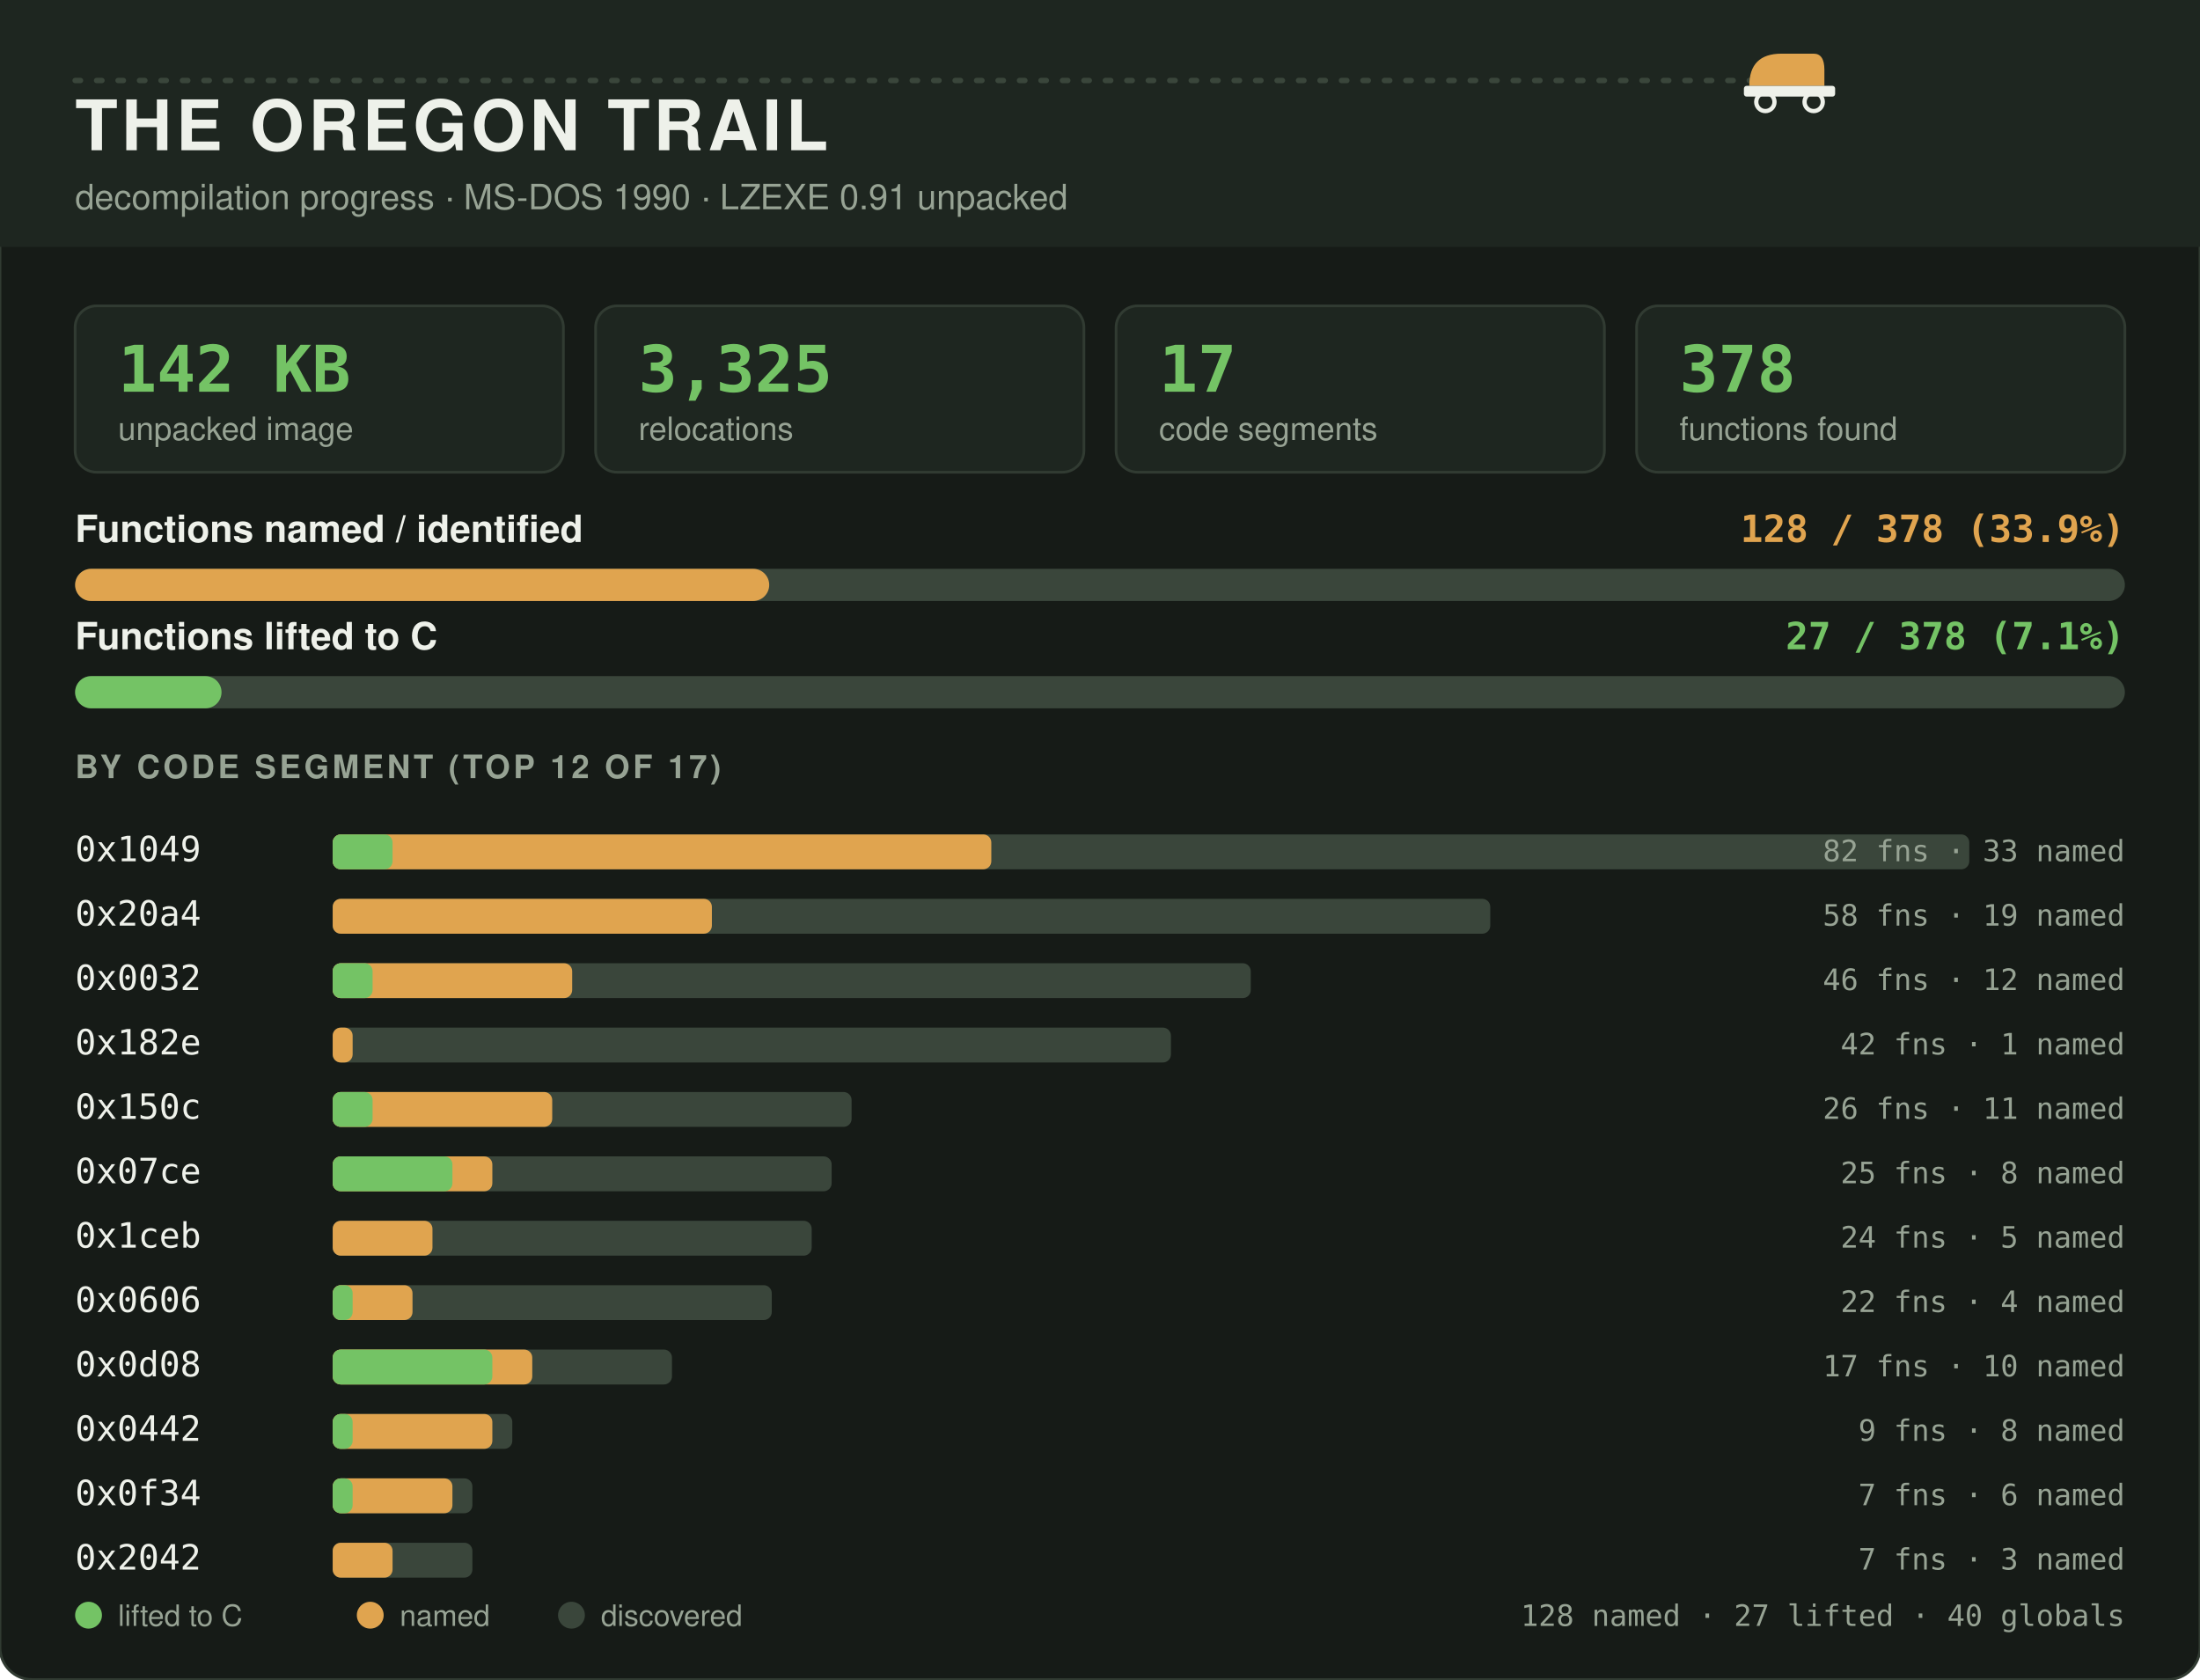
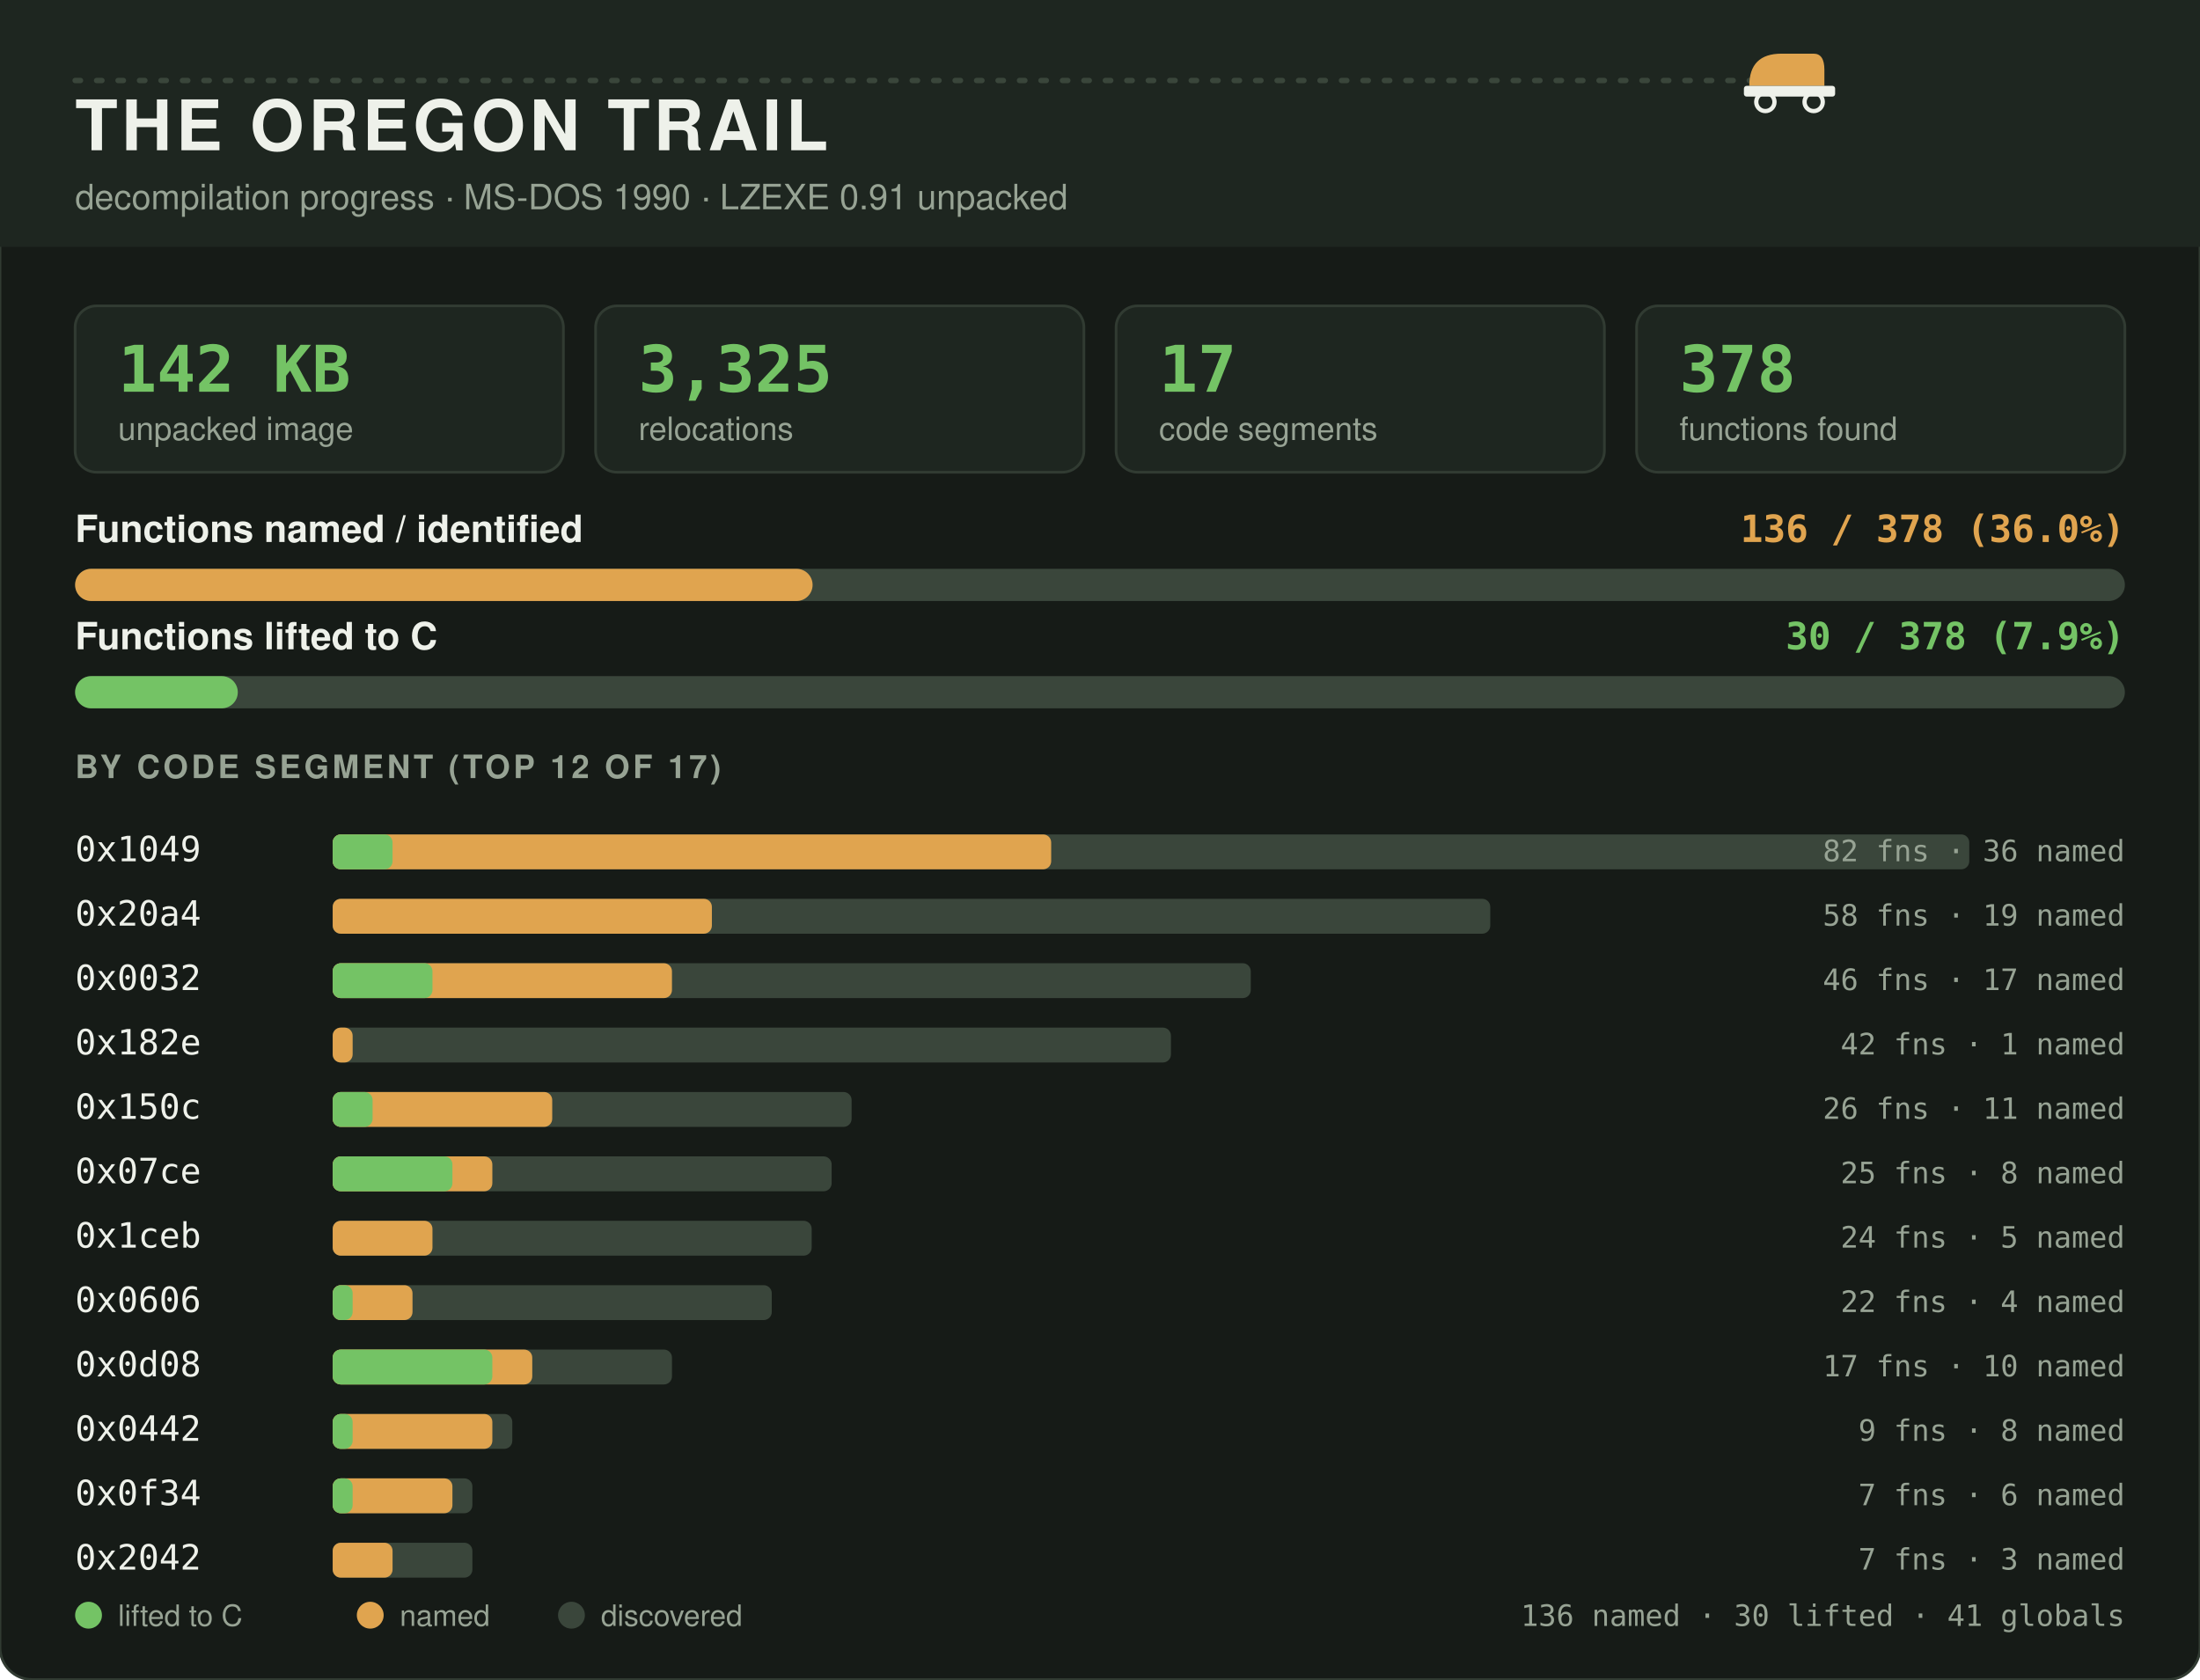
<svg xmlns="http://www.w3.org/2000/svg" width="820" height="626" viewBox="0 0 820 626" font-family="sans-serif">
  <rect x="0" y="0" width="820" height="626" rx="12" fill="#161b17" stroke="#313b32" stroke-width="1" />
  <rect x="0" y="0" width="820" height="92" rx="0" fill="#1e2620" />
  <line x1="28" y1="30" x2="670" y2="30" stroke="#3a463b" stroke-width="2" stroke-dasharray="2 6" stroke-linecap="round" />
  <g transform="translate(650,18)">
    <path d="M2 14 Q2 2 14 2 L26 2 Q30 2 30 8 L30 14 Z" fill="#e0a44f" />
    <rect x="0" y="14" width="34" height="4" rx="1" fill="#eef1ea" />
    <circle cx="8" cy="20" r="3.4" fill="none" stroke="#eef1ea" stroke-width="1.6" />
    <circle cx="26" cy="20" r="3.4" fill="none" stroke="#eef1ea" stroke-width="1.6" />
  </g>
  <text x="28" y="56" font-family="Segoe UI,Helvetica,Arial,sans-serif" font-size="26" fill="#eef1ea" text-anchor="start" font-weight="700" letter-spacing="1.5">THE OREGON TRAIL</text>
  <text x="28" y="78" font-family="Segoe UI,Helvetica,Arial,sans-serif" font-size="13" fill="#97a394" text-anchor="start" font-weight="400">decompilation progress · MS-DOS 1990 · LZEXE 0.91 unpacked</text>
  <rect x="28.0" y="114" width="182.0" height="62" rx="8" fill="#1e2620" stroke="#313b32" stroke-width="1" />
  <text x="44.0" y="146" font-family="ui-monospace,Consolas,monospace" font-size="24" fill="#74c365" text-anchor="start" font-weight="700">142 KB</text>
  <text x="44.0" y="164" font-family="Segoe UI,Helvetica,Arial,sans-serif" font-size="12" fill="#97a394" text-anchor="start" font-weight="400">unpacked image</text>
  <rect x="222.0" y="114" width="182.0" height="62" rx="8" fill="#1e2620" stroke="#313b32" stroke-width="1" />
  <text x="238.0" y="146" font-family="ui-monospace,Consolas,monospace" font-size="24" fill="#74c365" text-anchor="start" font-weight="700">3,325</text>
  <text x="238.0" y="164" font-family="Segoe UI,Helvetica,Arial,sans-serif" font-size="12" fill="#97a394" text-anchor="start" font-weight="400">relocations</text>
  <rect x="416.0" y="114" width="182.0" height="62" rx="8" fill="#1e2620" stroke="#313b32" stroke-width="1" />
  <text x="432.0" y="146" font-family="ui-monospace,Consolas,monospace" font-size="24" fill="#74c365" text-anchor="start" font-weight="700">17</text>
  <text x="432.0" y="164" font-family="Segoe UI,Helvetica,Arial,sans-serif" font-size="12" fill="#97a394" text-anchor="start" font-weight="400">code segments</text>
  <rect x="610.0" y="114" width="182.0" height="62" rx="8" fill="#1e2620" stroke="#313b32" stroke-width="1" />
  <text x="626.0" y="146" font-family="ui-monospace,Consolas,monospace" font-size="24" fill="#74c365" text-anchor="start" font-weight="700">378</text>
  <text x="626.0" y="164" font-family="Segoe UI,Helvetica,Arial,sans-serif" font-size="12" fill="#97a394" text-anchor="start" font-weight="400">functions found</text>
  <text x="28" y="202" font-family="Segoe UI,Helvetica,Arial,sans-serif" font-size="14" fill="#eef1ea" text-anchor="start" font-weight="600">Functions named / identified</text>
-   <text x="792" y="202" font-family="ui-monospace,Consolas,monospace" font-size="14" fill="#e0a44f" text-anchor="end" font-weight="700">128 / 378  (33.9%)</text>
+   <text x="792" y="202" font-family="ui-monospace,Consolas,monospace" font-size="14" fill="#e0a44f" text-anchor="end" font-weight="700">136 / 378  (36.0%)</text>
  <rect x="28" y="212" width="764" height="12" rx="6" fill="#3a463b" />
-   <rect x="28" y="212" width="258.709" height="12" rx="6" fill="#e0a44f" />
+   <rect x="28" y="212" width="274.878" height="12" rx="6" fill="#e0a44f" />
  <text x="28" y="242" font-family="Segoe UI,Helvetica,Arial,sans-serif" font-size="14" fill="#eef1ea" text-anchor="start" font-weight="600">Functions lifted to C</text>
-   <text x="792" y="242" font-family="ui-monospace,Consolas,monospace" font-size="14" fill="#74c365" text-anchor="end" font-weight="700">27 / 378  (7.1%)</text>
+   <text x="792" y="242" font-family="ui-monospace,Consolas,monospace" font-size="14" fill="#74c365" text-anchor="end" font-weight="700">30 / 378  (7.9%)</text>
  <rect x="28" y="252" width="764" height="12" rx="6" fill="#3a463b" />
-   <rect x="28" y="252" width="54.571" height="12" rx="6" fill="#74c365" />
+   <rect x="28" y="252" width="60.635" height="12" rx="6" fill="#74c365" />
  <text x="28" y="290" font-family="Segoe UI,Helvetica,Arial,sans-serif" font-size="12" fill="#97a394" text-anchor="start" font-weight="700" letter-spacing="1.2">BY CODE SEGMENT  (TOP 12 OF 17)</text>
  <text x="28" y="321" font-family="ui-monospace,Consolas,monospace" font-size="13" fill="#eef1ea" text-anchor="start" font-weight="400">0x1049</text>
  <rect x="124" y="311" width="610.0" height="13" rx="3" fill="#3a463b" />
-   <rect x="124" y="311" width="245.488" height="13" rx="3" fill="#e0a44f" />
+   <rect x="124" y="311" width="267.805" height="13" rx="3" fill="#e0a44f" />
  <rect x="124" y="311" width="22.317" height="13" rx="3" fill="#74c365" />
-   <text x="792" y="321" font-family="ui-monospace,Consolas,monospace" font-size="11" fill="#97a394" text-anchor="end" font-weight="400">82 fns  · 33 named</text>
+   <text x="792" y="321" font-family="ui-monospace,Consolas,monospace" font-size="11" fill="#97a394" text-anchor="end" font-weight="400">82 fns  · 36 named</text>
  <text x="28" y="345" font-family="ui-monospace,Consolas,monospace" font-size="13" fill="#eef1ea" text-anchor="start" font-weight="400">0x20a4</text>
  <rect x="124" y="335" width="431.463" height="13" rx="3" fill="#3a463b" />
  <rect x="124" y="335" width="141.341" height="13" rx="3" fill="#e0a44f" />
  <text x="792" y="345" font-family="ui-monospace,Consolas,monospace" font-size="11" fill="#97a394" text-anchor="end" font-weight="400">58 fns  · 19 named</text>
  <text x="28" y="369" font-family="ui-monospace,Consolas,monospace" font-size="13" fill="#eef1ea" text-anchor="start" font-weight="400">0x0032</text>
  <rect x="124" y="359" width="342.195" height="13" rx="3" fill="#3a463b" />
-   <rect x="124" y="359" width="89.268" height="13" rx="3" fill="#e0a44f" />
-   <rect x="124" y="359" width="14.878" height="13" rx="3" fill="#74c365" />
-   <text x="792" y="369" font-family="ui-monospace,Consolas,monospace" font-size="11" fill="#97a394" text-anchor="end" font-weight="400">46 fns  · 12 named</text>
+   <rect x="124" y="359" width="126.463" height="13" rx="3" fill="#e0a44f" />
+   <rect x="124" y="359" width="37.195" height="13" rx="3" fill="#74c365" />
+   <text x="792" y="369" font-family="ui-monospace,Consolas,monospace" font-size="11" fill="#97a394" text-anchor="end" font-weight="400">46 fns  · 17 named</text>
  <text x="28" y="393" font-family="ui-monospace,Consolas,monospace" font-size="13" fill="#eef1ea" text-anchor="start" font-weight="400">0x182e</text>
  <rect x="124" y="383" width="312.439" height="13" rx="3" fill="#3a463b" />
  <rect x="124" y="383" width="7.439" height="13" rx="3" fill="#e0a44f" />
  <text x="792" y="393" font-family="ui-monospace,Consolas,monospace" font-size="11" fill="#97a394" text-anchor="end" font-weight="400">42 fns  · 1 named</text>
  <text x="28" y="417" font-family="ui-monospace,Consolas,monospace" font-size="13" fill="#eef1ea" text-anchor="start" font-weight="400">0x150c</text>
  <rect x="124" y="407" width="193.415" height="13" rx="3" fill="#3a463b" />
  <rect x="124" y="407" width="81.829" height="13" rx="3" fill="#e0a44f" />
  <rect x="124" y="407" width="14.878" height="13" rx="3" fill="#74c365" />
  <text x="792" y="417" font-family="ui-monospace,Consolas,monospace" font-size="11" fill="#97a394" text-anchor="end" font-weight="400">26 fns  · 11 named</text>
  <text x="28" y="441" font-family="ui-monospace,Consolas,monospace" font-size="13" fill="#eef1ea" text-anchor="start" font-weight="400">0x07ce</text>
  <rect x="124" y="431" width="185.976" height="13" rx="3" fill="#3a463b" />
  <rect x="124" y="431" width="59.512" height="13" rx="3" fill="#e0a44f" />
  <rect x="124" y="431" width="44.634" height="13" rx="3" fill="#74c365" />
  <text x="792" y="441" font-family="ui-monospace,Consolas,monospace" font-size="11" fill="#97a394" text-anchor="end" font-weight="400">25 fns  · 8 named</text>
  <text x="28" y="465" font-family="ui-monospace,Consolas,monospace" font-size="13" fill="#eef1ea" text-anchor="start" font-weight="400">0x1ceb</text>
  <rect x="124" y="455" width="178.537" height="13" rx="3" fill="#3a463b" />
  <rect x="124" y="455" width="37.195" height="13" rx="3" fill="#e0a44f" />
  <text x="792" y="465" font-family="ui-monospace,Consolas,monospace" font-size="11" fill="#97a394" text-anchor="end" font-weight="400">24 fns  · 5 named</text>
  <text x="28" y="489" font-family="ui-monospace,Consolas,monospace" font-size="13" fill="#eef1ea" text-anchor="start" font-weight="400">0x0606</text>
  <rect x="124" y="479" width="163.659" height="13" rx="3" fill="#3a463b" />
  <rect x="124" y="479" width="29.756" height="13" rx="3" fill="#e0a44f" />
  <rect x="124" y="479" width="7.439" height="13" rx="3" fill="#74c365" />
  <text x="792" y="489" font-family="ui-monospace,Consolas,monospace" font-size="11" fill="#97a394" text-anchor="end" font-weight="400">22 fns  · 4 named</text>
  <text x="28" y="513" font-family="ui-monospace,Consolas,monospace" font-size="13" fill="#eef1ea" text-anchor="start" font-weight="400">0x0d08</text>
  <rect x="124" y="503" width="126.463" height="13" rx="3" fill="#3a463b" />
  <rect x="124" y="503" width="74.39" height="13" rx="3" fill="#e0a44f" />
  <rect x="124" y="503" width="59.512" height="13" rx="3" fill="#74c365" />
  <text x="792" y="513" font-family="ui-monospace,Consolas,monospace" font-size="11" fill="#97a394" text-anchor="end" font-weight="400">17 fns  · 10 named</text>
  <text x="28" y="537" font-family="ui-monospace,Consolas,monospace" font-size="13" fill="#eef1ea" text-anchor="start" font-weight="400">0x0442</text>
  <rect x="124" y="527" width="66.951" height="13" rx="3" fill="#3a463b" />
  <rect x="124" y="527" width="59.512" height="13" rx="3" fill="#e0a44f" />
  <rect x="124" y="527" width="7.439" height="13" rx="3" fill="#74c365" />
  <text x="792" y="537" font-family="ui-monospace,Consolas,monospace" font-size="11" fill="#97a394" text-anchor="end" font-weight="400">9 fns  · 8 named</text>
  <text x="28" y="561" font-family="ui-monospace,Consolas,monospace" font-size="13" fill="#eef1ea" text-anchor="start" font-weight="400">0x0f34</text>
  <rect x="124" y="551" width="52.073" height="13" rx="3" fill="#3a463b" />
  <rect x="124" y="551" width="44.634" height="13" rx="3" fill="#e0a44f" />
  <rect x="124" y="551" width="7.439" height="13" rx="3" fill="#74c365" />
  <text x="792" y="561" font-family="ui-monospace,Consolas,monospace" font-size="11" fill="#97a394" text-anchor="end" font-weight="400">7 fns  · 6 named</text>
  <text x="28" y="585" font-family="ui-monospace,Consolas,monospace" font-size="13" fill="#eef1ea" text-anchor="start" font-weight="400">0x2042</text>
  <rect x="124" y="575" width="52.073" height="13" rx="3" fill="#3a463b" />
  <rect x="124" y="575" width="22.317" height="13" rx="3" fill="#e0a44f" />
  <text x="792" y="585" font-family="ui-monospace,Consolas,monospace" font-size="11" fill="#97a394" text-anchor="end" font-weight="400">7 fns  · 3 named</text>
  <circle cx="33" cy="602" r="5" fill="#74c365" />
  <text x="44" y="606" font-family="Segoe UI,Helvetica,Arial,sans-serif" font-size="11" fill="#97a394" text-anchor="start" font-weight="400">lifted to C</text>
  <circle cx="138" cy="602" r="5" fill="#e0a44f" />
  <text x="149" y="606" font-family="Segoe UI,Helvetica,Arial,sans-serif" font-size="11" fill="#97a394" text-anchor="start" font-weight="400">named</text>
  <circle cx="213" cy="602" r="5" fill="#3a463b" />
  <text x="224" y="606" font-family="Segoe UI,Helvetica,Arial,sans-serif" font-size="11" fill="#97a394" text-anchor="start" font-weight="400">discovered</text>
-   <text x="792" y="606" font-family="ui-monospace,Consolas,monospace" font-size="11" fill="#97a394" text-anchor="end" font-weight="400">128 named · 27 lifted · 40 globals</text>
+   <text x="792" y="606" font-family="ui-monospace,Consolas,monospace" font-size="11" fill="#97a394" text-anchor="end" font-weight="400">136 named · 30 lifted · 41 globals</text>
</svg>
